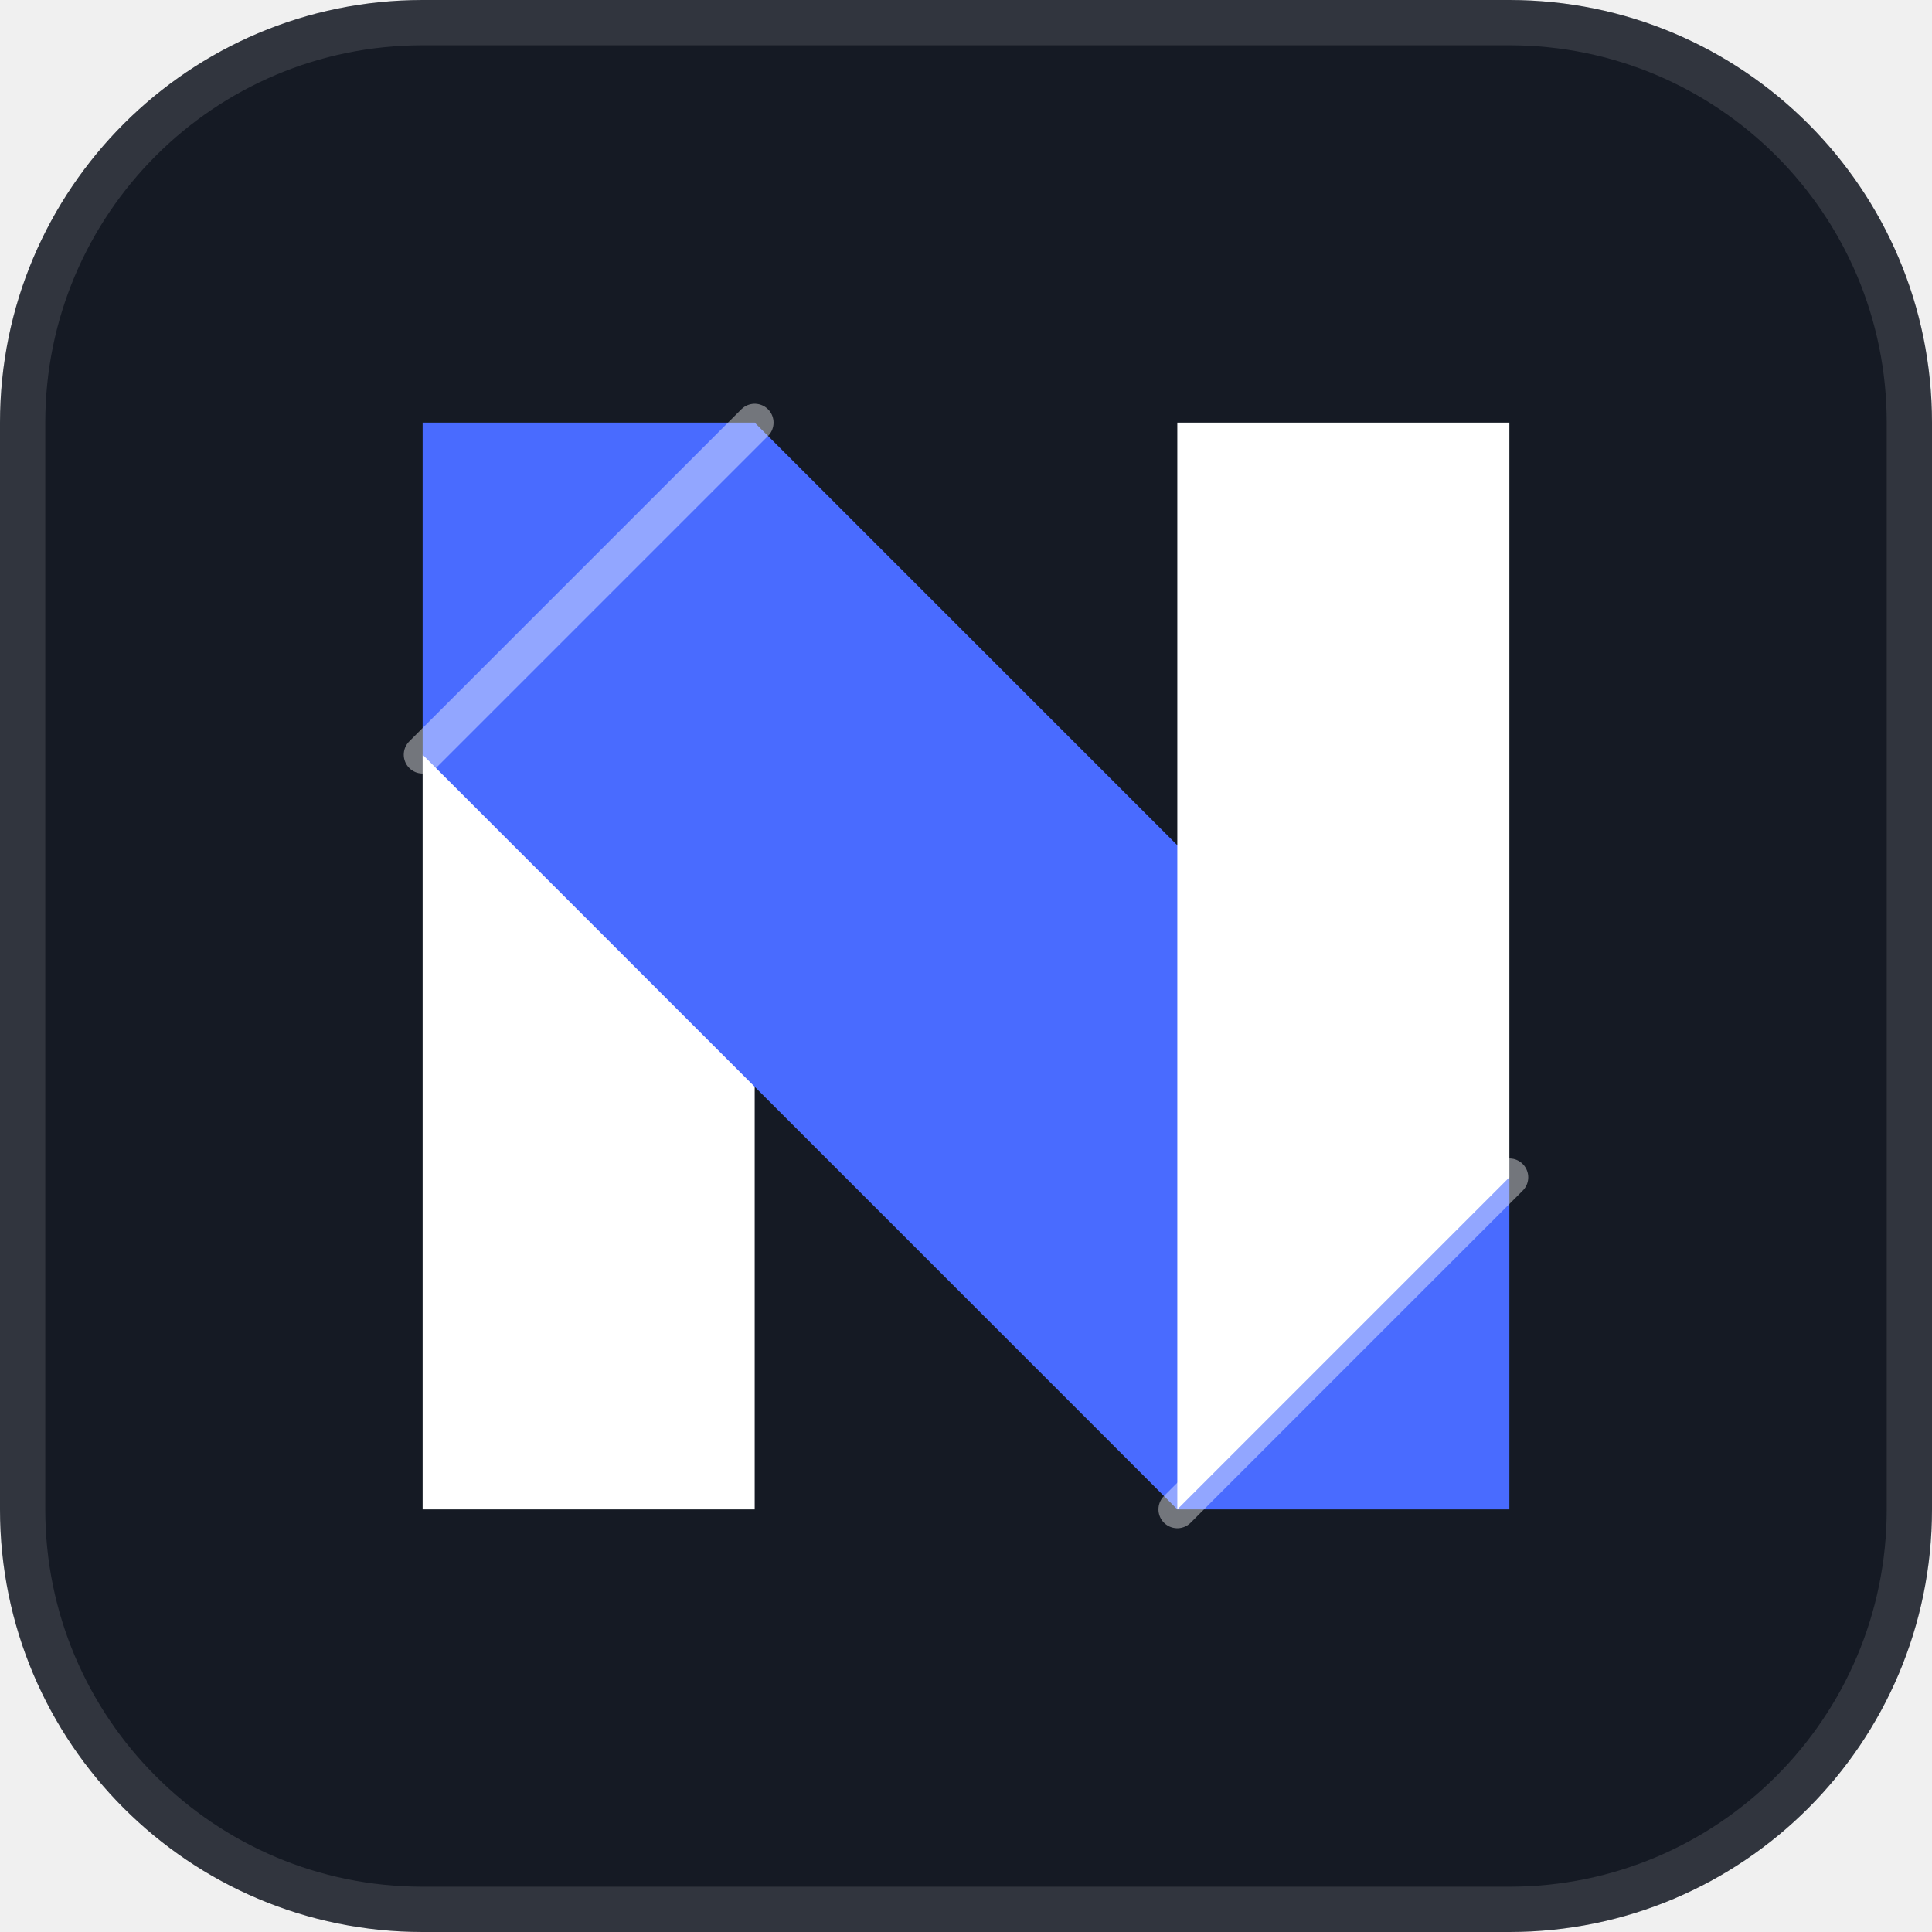
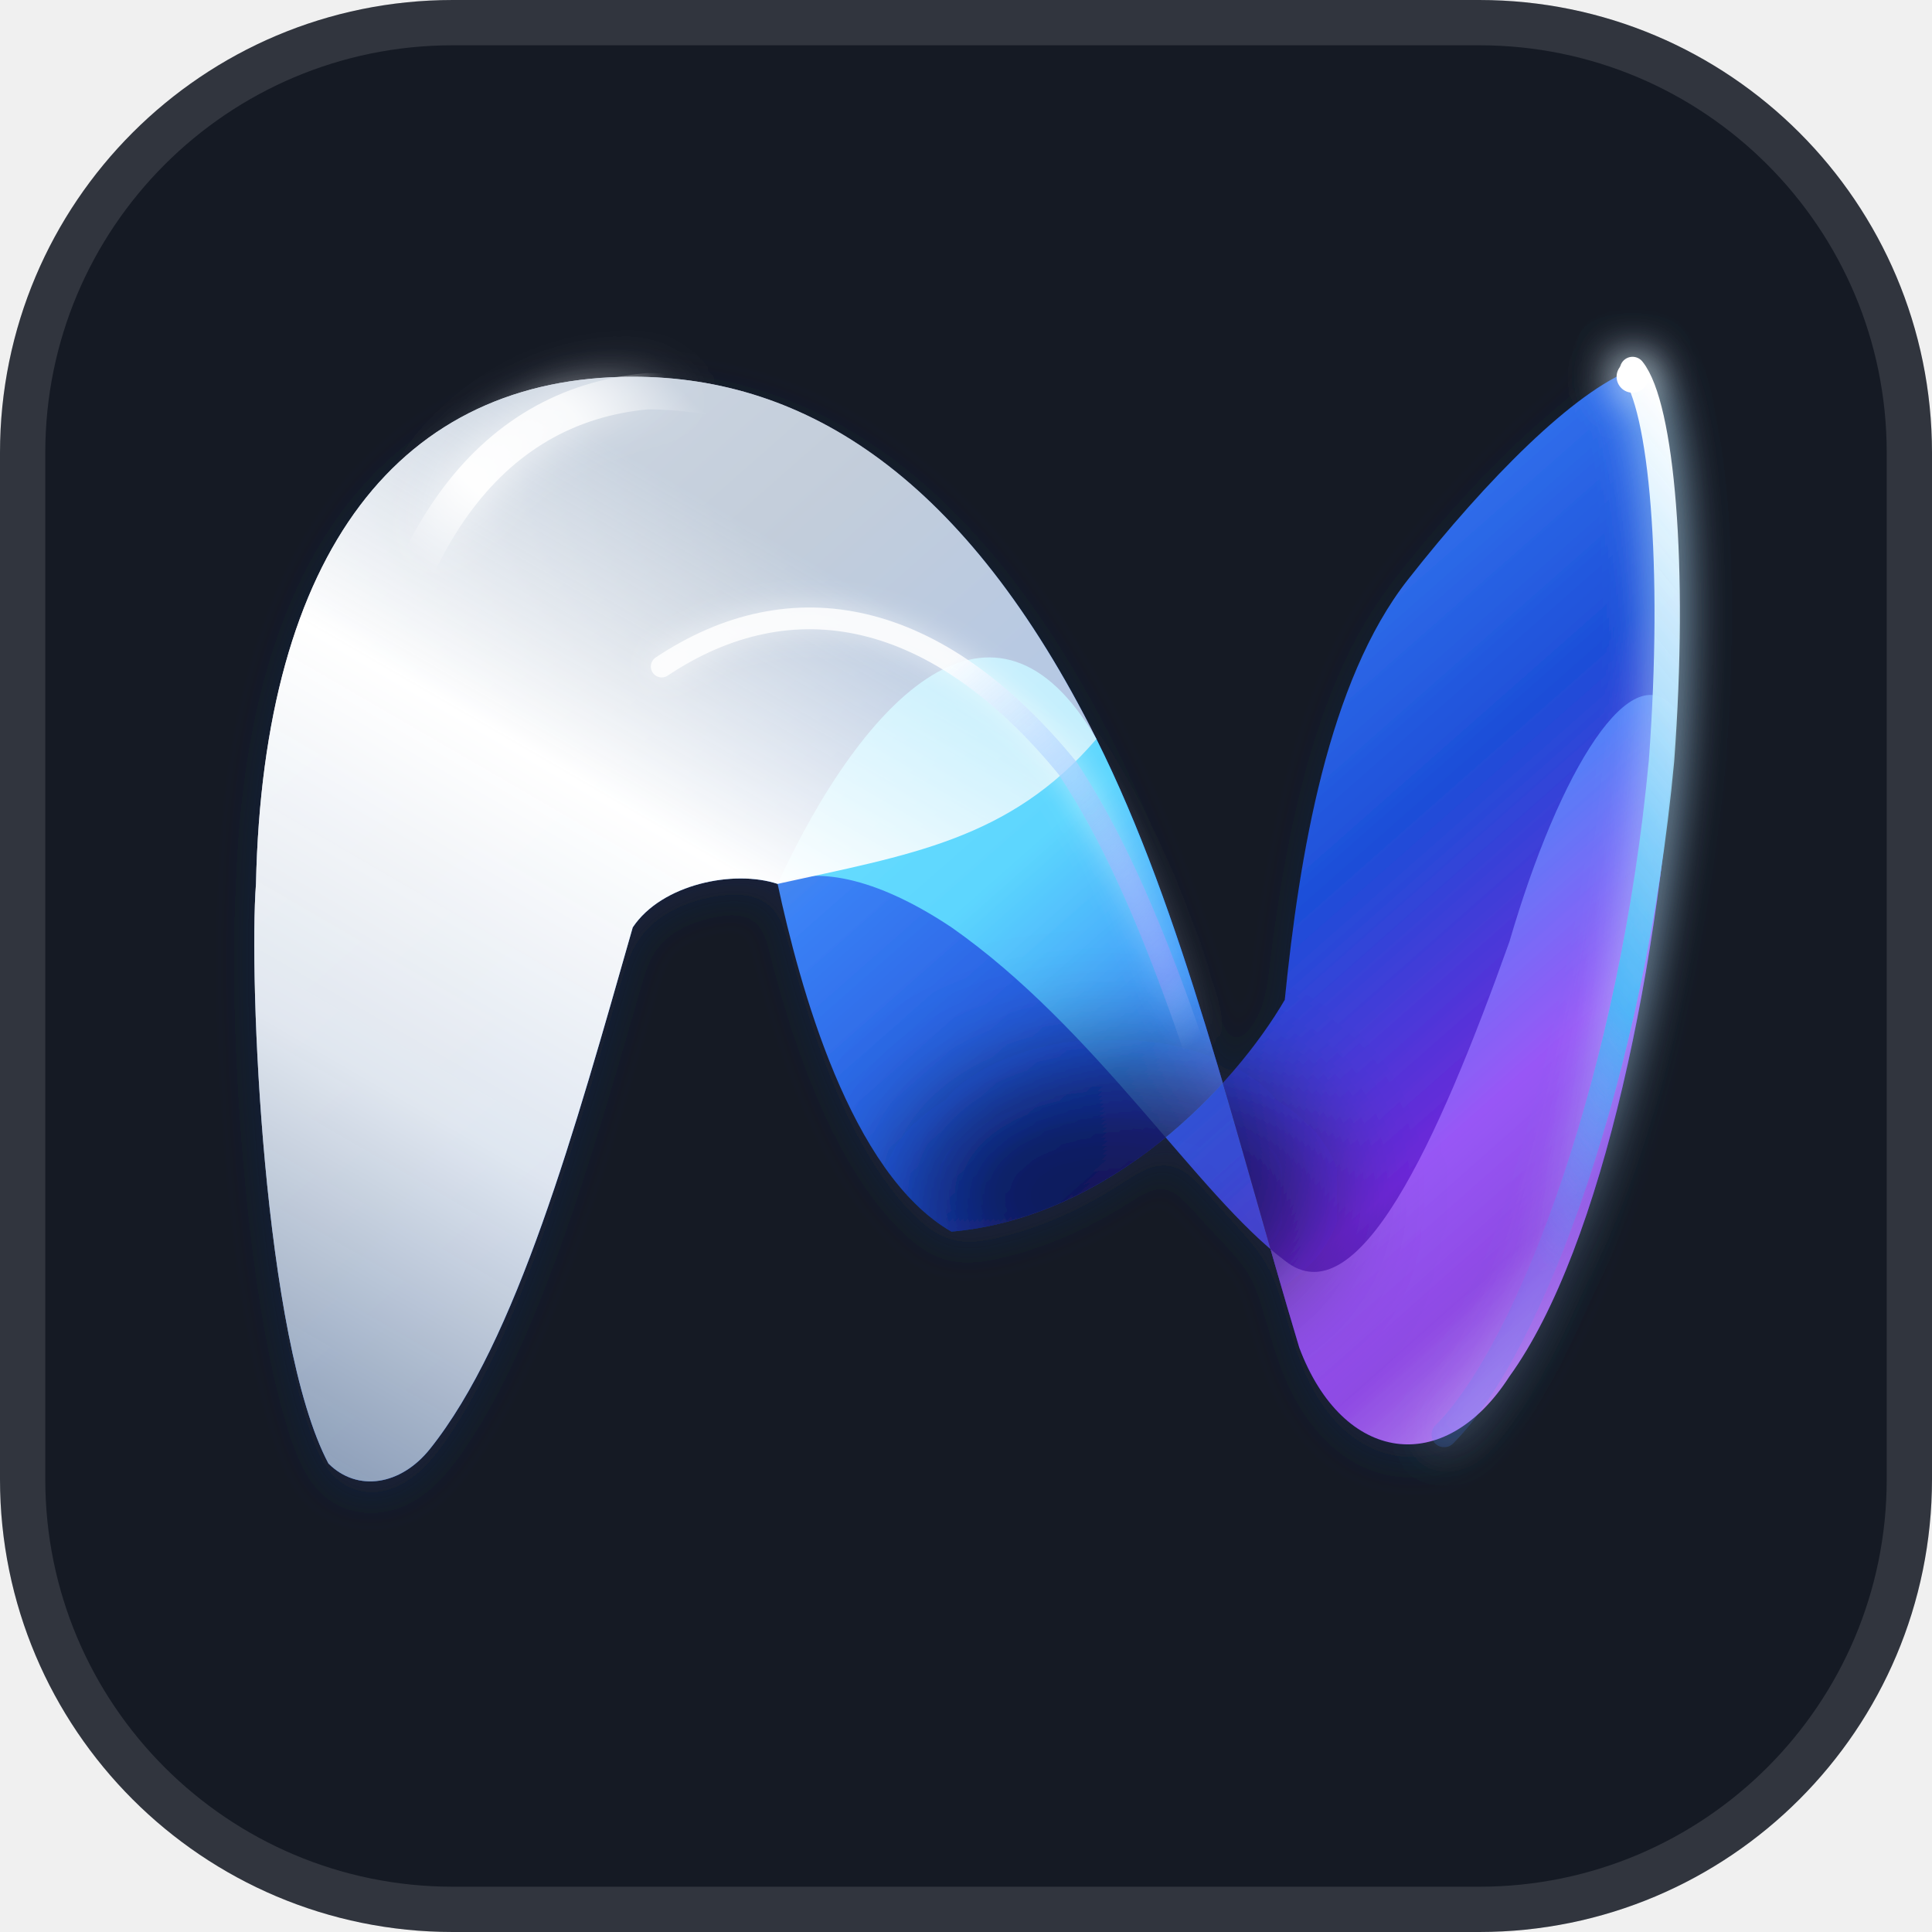
<svg xmlns="http://www.w3.org/2000/svg" viewBox="0 0 64 64" width="64" height="64" fill="none">
-   <rect width="64" height="64" rx="14" fill="#151A24" />
-   <rect x="0.75" y="0.75" width="62.5" height="62.5" rx="13.25" stroke="rgba(255, 255, 255, 0.12)" stroke-width="1.5" />
-   <path d="M14 25 L25 14 V50 H14 V25 Z" fill="#FFFFFF" />
-   <path d="M14 14 H25 L50 39 V50 H39 L14 25 Z" fill="#496BFF" />
-   <path d="M39 14 H50 V39 L39 50 V14 Z" fill="#FFFFFF" />
-   <path d="M14 25 L25 14" stroke="rgba(255, 255, 255, 0.4)" stroke-width="1.25" stroke-linecap="round" />
-   <path d="M39 50 L50 39" stroke="rgba(255, 255, 255, 0.4)" stroke-width="1.25" stroke-linecap="round" />
+   <rect width="64" height="64" rx="15" fill="#151A24" />
+   <rect x="0.75" y="0.75" width="62.5" height="62.5" rx="14.25" stroke="rgba(255, 255, 255, 0.12)" stroke-width="1.5" />
+   <g transform="translate(8, 12) scale(0.24)">
+     <defs>
+       <filter id="nf-depth-fav" x="-20%" y="-20%" width="140%" height="140%">
+         <feDropShadow dx="0" dy="6" stdDeviation="8" flood-color="#020617" flood-opacity="0.5" />
+         <feDropShadow dx="0" dy="2" stdDeviation="3" flood-color="#1E3A8A" flood-opacity="0.25" />
+       </filter>
+       <linearGradient id="nf-base-fav" x1="5%" y1="10%" x2="95%" y2="90%">
+         <stop offset="0%" stop-color="#E2E8F0" />
+         <stop offset="22%" stop-color="#94A3B8" />
+         <stop offset="42%" stop-color="#3B82F6" />
+         <stop offset="64%" stop-color="#1D4ED8" />
+         <stop offset="82%" stop-color="#6D28D9" />
+         <stop offset="100%" stop-color="#1E1B4B" />
+       </linearGradient>
+       <linearGradient id="nf-silver-fav" x1="0%" y1="95%" x2="40%" y2="5%">
+         <stop offset="0%" stop-color="#94A3B8" stop-opacity="0.95" />
+         <stop offset="35%" stop-color="#E2E8F0" stop-opacity="0.98" />
+         <stop offset="70%" stop-color="#FFFFFF" stop-opacity="1" />
+         <stop offset="100%" stop-color="#CBD5E1" stop-opacity="0.85" />
+       </linearGradient>
+       <linearGradient id="nf-caustics-fav" x1="28%" y1="25%" x2="92%" y2="88%">
+         <stop offset="0%" stop-color="#38BDF8" stop-opacity="0.95" />
+         <stop offset="30%" stop-color="#2563EB" stop-opacity="0.9" />
+         <stop offset="60%" stop-color="#4F46E5" stop-opacity="0.85" />
+         <stop offset="82%" stop-color="#7C3AED" stop-opacity="0.8" />
+         <stop offset="100%" stop-color="#C084FC" stop-opacity="0.95" />
+       </linearGradient>
+       <linearGradient id="nf-crest-fav" x1="5%" y1="35%" x2="52%" y2="5%">
+         <stop offset="0%" stop-color="#FFFFFF" stop-opacity="0" />
+         <stop offset="30%" stop-color="#FFFFFF" stop-opacity="0.95" />
+         <stop offset="70%" stop-color="#FFFFFF" stop-opacity="0.8" />
+         <stop offset="100%" stop-color="#FFFFFF" stop-opacity="0" />
+       </linearGradient>
+       <linearGradient id="nf-ridge-fav" x1="30%" y1="20%" x2="72%" y2="75%">
+         <stop offset="0%" stop-color="#FFFFFF" stop-opacity="0.85" />
+         <stop offset="45%" stop-color="#93C5FD" stop-opacity="0.65" />
+         <stop offset="85%" stop-color="#C084FC" stop-opacity="0.3" />
+         <stop offset="100%" stop-color="#FFFFFF" stop-opacity="0" />
+       </linearGradient>
+       <linearGradient id="nf-fresnel-fav" x1="75%" y1="92%" x2="98%" y2="2%">
+         <stop offset="0%" stop-color="#3B82F6" stop-opacity="0.2" />
+         <stop offset="35%" stop-color="#38BDF8" stop-opacity="0.85" />
+         <stop offset="70%" stop-color="#BAE6FD" stop-opacity="0.95" />
+         <stop offset="100%" stop-color="#FFFFFF" stop-opacity="1" />
+       </linearGradient>
+       <clipPath id="nf-body-clip-fav">
+         <path d="M12 152          C 3 135, 1 85, 2 72          C 3 26, 22 2, 54 2          C 78 2, 100 16, 118 52          C 130 76, 137 106, 146 136          C 152 152, 166 154, 175 140          C 188 122, 196 82, 198 48          C 199 22, 197 4, 192 1          C 184 4, 172 16, 161 30          C 150 44, 146 68, 144 88          C 137 100, 120 118, 98 120          C 84 112, 77 86, 74 72          C 68 70, 58 72, 54 78          C 46 106, 38 135, 26 150          C 22 155, 16 156, 12 152 Z" />
+       </clipPath>
+     </defs>
+     <g filter="url(#nf-depth-fav)">
+       <path d="M12 152          C 3 135, 1 85, 2 72          C 3 26, 22 2, 54 2          C 78 2, 100 16, 118 52          C 130 76, 137 106, 146 136          C 152 152, 166 154, 175 140          C 188 122, 196 82, 198 48          C 199 22, 197 4, 192 1          C 184 4, 172 16, 161 30          C 150 44, 146 68, 144 88          C 137 100, 120 118, 98 120          C 84 112, 77 86, 74 72          C 68 70, 58 72, 54 78          C 46 106, 38 135, 26 150          C 22 155, 16 156, 12 152 Z" fill="url(#nf-base-fav)" />
+       <path d="M12 152          C 3 135, 1 85, 2 72          C 3 26, 22 2, 54 2          C 78 2, 100 16, 118 52          C 106 66, 92 68, 74 72          C 68 70, 58 72, 54 78          C 46 106, 38 135, 26 150          C 22 155, 16 156, 12 152 Z" fill="url(#nf-silver-fav)" />
+       <path d="M74 72          C 86 46, 104 28, 118 52          C 130 76, 137 106, 146 136          C 152 152, 166 154, 175 140          C 188 122, 196 82, 198 48          C 192 40, 182 56, 175 80          C 165 108, 154 132, 144 124          C 132 115, 118 92, 98 78          C 86 70, 78 70, 74 72 Z" fill="url(#nf-caustics-fav)" style="mix-blend-mode: screen;" />
+       <g clip-path="url(#nf-body-clip-fav)">
+         <ellipse cx="120" cy="115" rx="28" ry="18" fill="#020617" opacity="0.65" style="filter: blur(8px);" />
+       </g>
+       <path d="M16 60          C 20 25, 34 6, 56 4          C 75 4, 94 15, 108 34" stroke="url(#nf-crest-fav)" stroke-width="5" stroke-linecap="round" fill="none" style="filter: drop-shadow(0 0 3px rgba(255,255,255,0.9));" />
+       <path d="M58 42          C 76 30, 96 34, 114 56          C 126 74, 134 102, 142 128" stroke="url(#nf-ridge-fav)" stroke-width="3" stroke-linecap="round" fill="none" style="filter: drop-shadow(0 0 2px rgba(255,255,255,0.7));" />
+       <path d="M166 148          C 178 136, 192 98, 196 55          C 198 28, 196 6, 192 1" stroke="url(#nf-fresnel-fav)" stroke-width="3.5" stroke-linecap="round" fill="none" style="filter: drop-shadow(0 0 3px rgba(186, 230, 253, 0.95));" />
+       <circle cx="192" cy="2" r="2.2" fill="#FFFFFF" style="filter: drop-shadow(0 0 3px #FFFFFF);" />
+     </g>
+   </g>
</svg>
